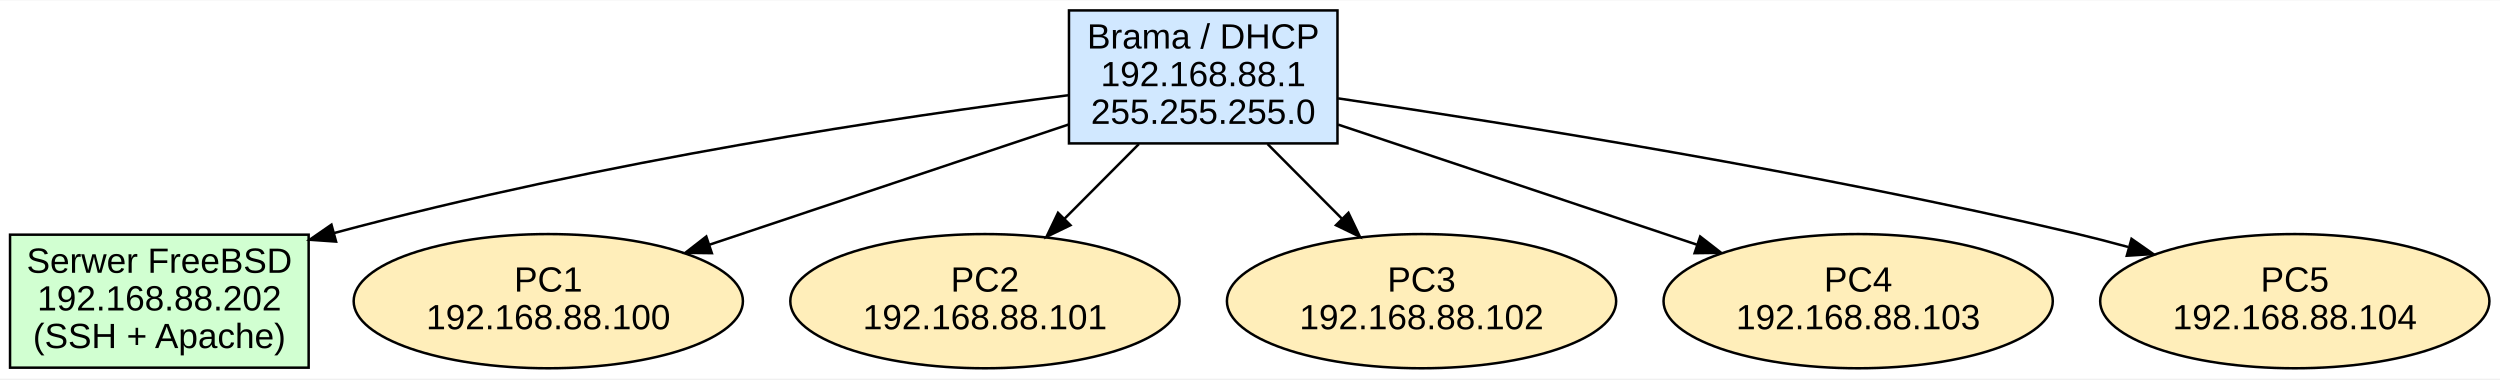
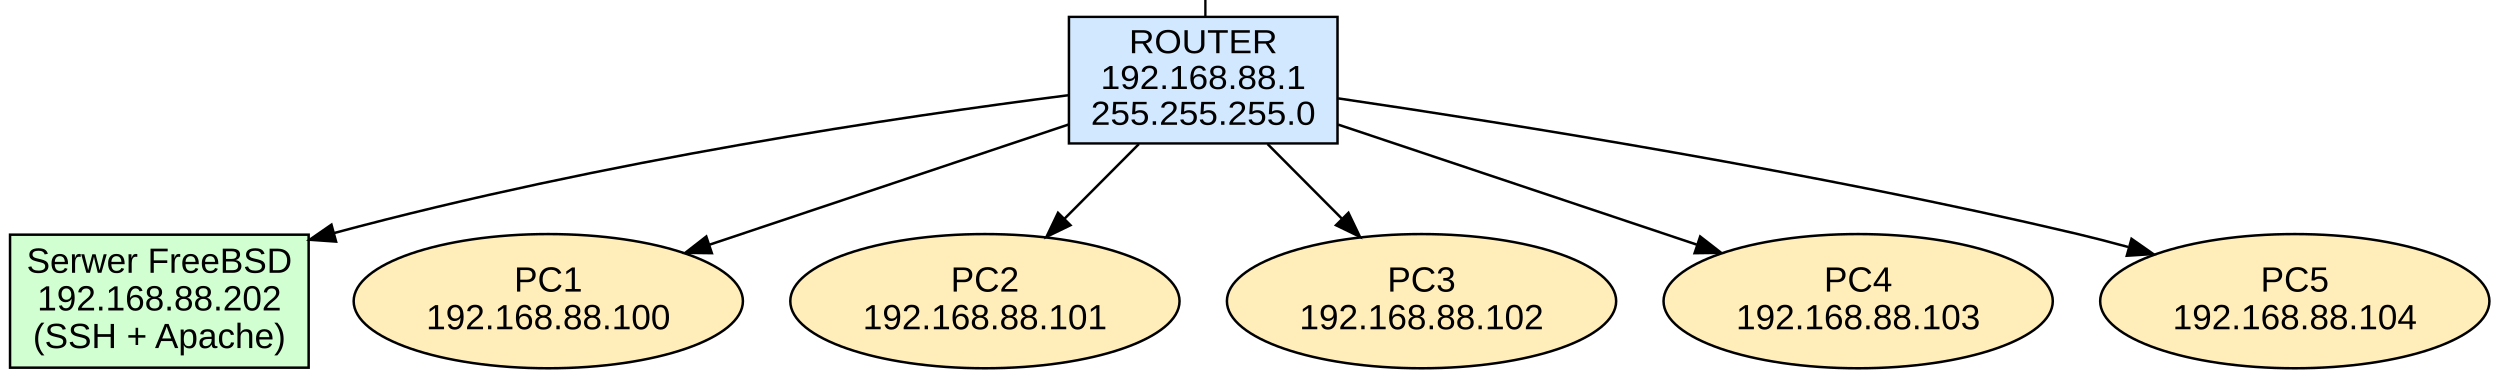
- <svg xmlns="http://www.w3.org/2000/svg" width="996pt" height="151pt" viewBox="0.00 0.00 996.28 150.74">
-   <g id="graph0" class="graph" transform="scale(1 1) rotate(0) translate(4 146.74)">
-     <polygon fill="white" stroke="transparent" points="-4,4 -4,-146.74 992.28,-146.74 992.28,4 -4,4" />
-     <g id="node1" class="node">
-       <polygon fill="#d1e8ff" stroke="black" points="529,-142.74 422,-142.74 422,-89.74 529,-89.74 529,-142.74" />
-       <text text-anchor="middle" x="475.5" y="-127.54" font-family="Arial" font-size="14.00">Brama / DHCP</text>
-       <text text-anchor="middle" x="475.5" y="-112.54" font-family="Arial" font-size="14.00">192.168.88.1</text>
-       <text text-anchor="middle" x="475.5" y="-97.54" font-family="Arial" font-size="14.00">255.255.255.0</text>
+ <svg xmlns="http://www.w3.org/2000/svg" width="996pt" height="151pt" viewBox="0.00 0.00 996.28 150.74" version="1.1" id="svg116">
+   <defs id="defs120">
+     </defs>
+   <rect style="fill:#ffffff;fill-opacity:1;stroke:#ffffff;stroke-width:1.387;stroke-linecap:square;stroke-miterlimit:0;stroke-dasharray:none;stroke-opacity:1" id="rect10761" width="1020.17" height="433.659" x="-11.191" y="-265.707" />
+   <polygon fill="#ffffff" stroke="transparent" points="992.28,-146.74 992.28,4 -4,4 -4,-146.74 " id="polygon4" transform="translate(4,146.74)" />
+   <g id="node1" class="node" transform="matrix(1.000228,0,0,0.9515816,3.891576,142.4071)">
+     <polygon fill="#d1e8ff" stroke="#000000" points="529,-89.74 529,-142.74 422,-142.74 422,-89.74 " id="polygon8" />
+     <text text-anchor="middle" x="475.5" y="-127.54" font-family="Arial" font-size="14px" id="text10">ROUTER</text>
+     <text text-anchor="middle" x="475.5" y="-112.54" font-family="Arial" font-size="14px" id="text12">192.168.88.1</text>
+     <text text-anchor="middle" x="475.5" y="-97.54" font-family="Arial" font-size="14px" id="text14">255.255.255.0</text>
+   </g>
+   <g id="node1-6" class="node" transform="matrix(1.002393,0,0,0.5519738,2.622787,18.79249)" style="fill:#d1e8ff;fill-opacity:1">
+     <polygon fill="#d1e8ff" stroke="#000000" points="422,-142.74 422,-89.74 529,-89.74 529,-142.74 " id="polygon8-9" style="fill:#d1e8ff;fill-opacity:1" />
+     <text text-anchor="middle" x="597.352" y="-97.024" font-family="Arial" font-size="17.588px" id="text10-1" style="fill:#000000;fill-opacity:1;stroke-width:1.256" transform="scale(0.7960129,1.256261)">204.11.113.42</text>
+     <text text-anchor="middle" x="475.5" y="-112.54" font-family="Arial" font-size="14px" id="text12-2" style="fill:#d1e8ff;fill-opacity:1">192.168.88.1</text>
+     <text text-anchor="middle" x="475.5" y="-97.54" font-family="Arial" font-size="14px" id="text14-7" style="fill:#000000;fill-opacity:1" />
+   </g>
+   <g id="node2" class="node" transform="translate(4,146.74)">
+     <polygon fill="#d1ffd1" stroke="#000000" points="0,-0.37 119,-0.37 119,-53.37 0,-53.37 " id="polygon19" />
+     <text text-anchor="middle" x="59.5" y="-38.17" font-family="Arial" font-size="14px" id="text21">Serwer FreeBSD</text>
+     <text text-anchor="middle" x="59.5" y="-23.17" font-family="Arial" font-size="14px" id="text23">192.168.88.202</text>
+     <text text-anchor="middle" x="59.5" y="-8.17" font-family="Arial" font-size="14px" id="text25">(SSH + Apache)</text>
+   </g>
+   <g id="edge1" class="edge" transform="translate(4,146.74)">
+     <path fill="none" stroke="#000000" d="m 421.74,-108.94 c -66.95,8.55 -184.77,25.91 -292.64,54.93" id="path30" />
+     <polygon fill="#000000" stroke="#000000" points="128.09,-57.36 129.93,-50.61 119.37,-51.35 " id="polygon32" />
+   </g>
+   <g id="node3" class="node" transform="translate(4,146.74)">
+     <ellipse fill="#ffeeba" stroke="#000000" cx="214.5" cy="-26.87" rx="77.56" ry="26.74" id="ellipse37" />
+     <text text-anchor="middle" x="214.5" y="-30.67" font-family="Arial" font-size="14px" id="text39">PC1</text>
+     <text text-anchor="middle" x="214.5" y="-15.67" font-family="Arial" font-size="14px" id="text41">192.168.88.100</text>
+   </g>
+   <g id="edge2" class="edge" transform="translate(4,146.74)">
+     <path fill="none" stroke="#000000" d="M 421.74,-97.24 C 380.26,-83.36 322.73,-64.1 278.81,-49.4" id="path46" />
+     <polygon fill="#000000" stroke="#000000" points="277.46,-52.64 279.68,-46 269.09,-46.14 " id="polygon48" />
+   </g>
+   <g id="node4" class="node" transform="translate(4,146.74)">
+     <ellipse fill="#ffeeba" stroke="#000000" cx="388.5" cy="-26.87" rx="77.56" ry="26.74" id="ellipse53" />
+     <text text-anchor="middle" x="388.5" y="-30.67" font-family="Arial" font-size="14px" id="text55">PC2</text>
+     <text text-anchor="middle" x="388.5" y="-15.67" font-family="Arial" font-size="14px" id="text57">192.168.88.101</text>
+   </g>
+   <g id="edge3" class="edge" transform="translate(4,146.74)">
+     <path fill="none" stroke="#000000" d="m 449.87,-89.5 c -9.27,9.31 -19.84,19.93 -29.58,29.7" id="path62" />
+     <polygon fill="#000000" stroke="#000000" points="417.63,-62.08 422.59,-57.14 413.05,-52.53 " id="polygon64" />
+   </g>
+   <g id="node5" class="node" transform="translate(4,146.74)">
+     <ellipse fill="#ffeeba" stroke="#000000" cx="562.5" cy="-26.87" rx="77.56" ry="26.74" id="ellipse69" />
+     <text text-anchor="middle" x="562.5" y="-30.67" font-family="Arial" font-size="14px" id="text71">PC3</text>
+     <text text-anchor="middle" x="562.5" y="-15.67" font-family="Arial" font-size="14px" id="text73">192.168.88.102</text>
+   </g>
+   <g id="edge4" class="edge" transform="translate(4,146.74)">
+     <path fill="none" stroke="#000000" d="m 501.13,-89.5 c 9.27,9.31 19.84,19.93 29.58,29.7" id="path78" />
+     <polygon fill="#000000" stroke="#000000" points="528.41,-57.14 533.37,-62.08 537.95,-52.53 " id="polygon80" />
+   </g>
+   <g id="node6" class="node" transform="translate(4,146.74)">
+     <ellipse fill="#ffeeba" stroke="#000000" cx="736.5" cy="-26.87" rx="77.56" ry="26.74" id="ellipse85" />
+     <text text-anchor="middle" x="736.5" y="-30.67" font-family="Arial" font-size="14px" id="text87">PC4</text>
+     <text text-anchor="middle" x="736.5" y="-15.67" font-family="Arial" font-size="14px" id="text89">192.168.88.103</text>
+   </g>
+   <g id="edge5" class="edge" transform="translate(4,146.74)">
+     <path fill="none" stroke="#000000" d="m 529.26,-97.24 c 41.48,13.88 99.01,33.14 142.93,47.84" id="path94" />
+     <polygon fill="#000000" stroke="#000000" points="671.32,-46 673.54,-52.64 681.91,-46.14 " id="polygon96" />
+   </g>
+   <g id="node7" class="node" transform="translate(4,146.74)">
+     <ellipse fill="#ffeeba" stroke="#000000" cx="910.5" cy="-26.87" rx="77.56" ry="26.74" id="ellipse101" />
+     <text text-anchor="middle" x="910.5" y="-30.67" font-family="Arial" font-size="14px" id="text103">PC5</text>
+     <text text-anchor="middle" x="910.5" y="-15.67" font-family="Arial" font-size="14px" id="text105">192.168.88.104</text>
+   </g>
+   <g id="edge6" class="edge" transform="translate(4,146.74)">
+     <path fill="none" stroke="#000000" d="m 529.25,-107.69 c 68.7,10.1 191.1,29.58 294.25,53.95 6.7,1.58 13.64,3.38 20.55,5.27" id="path110" />
+     <polygon fill="#000000" stroke="#000000" points="843.55,-44.98 845.44,-51.72 854.12,-45.65 " id="polygon112" />
+   </g>
+   <text xml:space="preserve" style="font-size:14.004px;fill:#000000;fill-opacity:1;stroke:none;stroke-width:1.134;stroke-linecap:square;stroke-miterlimit:0" x="455.309" y="-150.874" id="text1798">
+     <tspan id="tspan1796" style="stroke-width:1.134;fill:#000000;fill-opacity:1" x="455.309" y="-150.874" />
+   </text>
+   <text xml:space="preserve" style="font-size:14.004px;line-height:45.3;fill:#000000;fill-opacity:1;stroke:none;stroke-width:1.134;stroke-linecap:square;stroke-miterlimit:0" x="456.095" y="-124.282" id="text2270">
+     <tspan id="tspan2268" style="stroke-width:1.134" x="456.095" y="-124.282" />
+   </text>
+   <g id="g3842" transform="translate(2.75631,-58.22955)">
+     <g id="g1692" transform="rotate(158.1657,479.5902,-123.0404)">
+       <g id="g1614">
+         <path id="path1685" style="fill:#d1e8ff;stroke-width:1.134;stroke-linecap:square;stroke-miterlimit:0" d="m 497.355,-143.352 a 40.83,40.83 0 0 1 -40.83,40.83 40.83,40.83 0 0 1 -40.83,-40.83 40.83,40.83 0 0 1 40.83,-40.83 40.83,40.83 0 0 1 40.83,40.83 z" />
+         <path id="path1682" style="fill:#d1e8ff;stroke-width:1.134;stroke-linecap:square;stroke-miterlimit:0" d="m 543.308,-143.061 a 40.83,40.83 0 0 1 -40.83,40.83 40.83,40.83 0 0 1 -40.83,-40.83 40.83,40.83 0 0 1 40.83,-40.83 40.83,40.83 0 0 1 40.83,40.83 z" />
+         <path id="path1679" style="fill:#d1e8ff;stroke-width:1.134;stroke-linecap:square;stroke-miterlimit:0" d="m 497.532,-103.02 a 40.83,40.83 0 0 1 -40.83,40.83 40.83,40.83 0 0 1 -40.83,-40.83 40.83,40.83 0 0 1 40.83,-40.83 40.83,40.83 0 0 1 40.83,40.83 z" />
+         <path id="path1676" style="fill:#d1e8ff;stroke-width:1.134;stroke-linecap:square;stroke-miterlimit:0" d="m 543.485,-102.729 a 40.83,40.83 0 0 1 -40.83,40.83 40.83,40.83 0 0 1 -40.83,-40.83 40.83,40.83 0 0 1 40.83,-40.83 40.83,40.83 0 0 1 40.83,40.83 z" />
+       </g>
    </g>
-     <g id="node2" class="node">
-       <polygon fill="#d1ffd1" stroke="black" points="119,-53.37 0,-53.37 0,-0.37 119,-0.37 119,-53.37" />
-       <text text-anchor="middle" x="59.5" y="-38.17" font-family="Arial" font-size="14.00">Serwer FreeBSD</text>
-       <text text-anchor="middle" x="59.5" y="-23.17" font-family="Arial" font-size="14.00">192.168.88.202</text>
-       <text text-anchor="middle" x="59.5" y="-8.17" font-family="Arial" font-size="14.00">(SSH + Apache)</text>
-     </g>
-     <g id="edge1" class="edge">
-       <path fill="none" stroke="black" d="M421.74,-108.94C354.79,-100.39 236.97,-83.03 129.1,-54.01" />
-       <polygon fill="black" stroke="black" points="129.93,-50.61 119.37,-51.35 128.09,-57.36 129.93,-50.61" />
-     </g>
-     <g id="node3" class="node">
-       <ellipse fill="#ffeeba" stroke="black" cx="214.5" cy="-26.87" rx="77.56" ry="26.74" />
-       <text text-anchor="middle" x="214.5" y="-30.67" font-family="Arial" font-size="14.00">PC1</text>
-       <text text-anchor="middle" x="214.5" y="-15.67" font-family="Arial" font-size="14.00">192.168.88.100</text>
-     </g>
-     <g id="edge2" class="edge">
-       <path fill="none" stroke="black" d="M421.74,-97.24C380.26,-83.36 322.73,-64.1 278.81,-49.4" />
-       <polygon fill="black" stroke="black" points="279.68,-46 269.09,-46.14 277.46,-52.64 279.68,-46" />
-     </g>
-     <g id="node4" class="node">
-       <ellipse fill="#ffeeba" stroke="black" cx="388.5" cy="-26.87" rx="77.56" ry="26.74" />
-       <text text-anchor="middle" x="388.5" y="-30.67" font-family="Arial" font-size="14.00">PC2</text>
-       <text text-anchor="middle" x="388.5" y="-15.67" font-family="Arial" font-size="14.00">192.168.88.101</text>
-     </g>
-     <g id="edge3" class="edge">
-       <path fill="none" stroke="black" d="M449.87,-89.5C440.6,-80.19 430.03,-69.57 420.29,-59.8" />
-       <polygon fill="black" stroke="black" points="422.59,-57.14 413.05,-52.53 417.63,-62.08 422.59,-57.14" />
-     </g>
-     <g id="node5" class="node">
-       <ellipse fill="#ffeeba" stroke="black" cx="562.5" cy="-26.87" rx="77.56" ry="26.74" />
-       <text text-anchor="middle" x="562.5" y="-30.67" font-family="Arial" font-size="14.00">PC3</text>
-       <text text-anchor="middle" x="562.5" y="-15.67" font-family="Arial" font-size="14.00">192.168.88.102</text>
-     </g>
-     <g id="edge4" class="edge">
-       <path fill="none" stroke="black" d="M501.13,-89.5C510.4,-80.19 520.97,-69.57 530.71,-59.8" />
-       <polygon fill="black" stroke="black" points="533.37,-62.08 537.95,-52.53 528.41,-57.14 533.37,-62.08" />
-     </g>
-     <g id="node6" class="node">
-       <ellipse fill="#ffeeba" stroke="black" cx="736.5" cy="-26.87" rx="77.56" ry="26.74" />
-       <text text-anchor="middle" x="736.5" y="-30.67" font-family="Arial" font-size="14.00">PC4</text>
-       <text text-anchor="middle" x="736.5" y="-15.67" font-family="Arial" font-size="14.00">192.168.88.103</text>
-     </g>
-     <g id="edge5" class="edge">
-       <path fill="none" stroke="black" d="M529.26,-97.24C570.74,-83.36 628.27,-64.1 672.19,-49.4" />
-       <polygon fill="black" stroke="black" points="673.54,-52.64 681.91,-46.14 671.32,-46 673.54,-52.64" />
-     </g>
-     <g id="node7" class="node">
-       <ellipse fill="#ffeeba" stroke="black" cx="910.5" cy="-26.87" rx="77.56" ry="26.74" />
-       <text text-anchor="middle" x="910.5" y="-30.67" font-family="Arial" font-size="14.00">PC5</text>
-       <text text-anchor="middle" x="910.5" y="-15.67" font-family="Arial" font-size="14.00">192.168.88.104</text>
-     </g>
-     <g id="edge6" class="edge">
-       <path fill="none" stroke="black" d="M529.25,-107.69C597.95,-97.59 720.35,-78.11 823.5,-53.74 830.2,-52.16 837.14,-50.36 844.05,-48.47" />
-       <polygon fill="black" stroke="black" points="845.44,-51.72 854.12,-45.65 843.55,-44.98 845.44,-51.72" />
-     </g>
+     <text xml:space="preserve" style="font-size:14.004px;fill:#000000;fill-opacity:1;stroke:none;stroke-width:1.134;stroke-linecap:square;stroke-miterlimit:0" x="455.526" y="-128.75" id="text3832">
+       <tspan id="tspan3830" style="stroke-width:1.134" x="455.526" y="-128.75">WLAN</tspan>
+     </text>
  </g>
+   <text xml:space="preserve" style="font-size:14.004px;fill:#000000;fill-opacity:1;stroke:none;stroke-width:1.134;stroke-linecap:square;stroke-miterlimit:0" x="448.299" y="-33.694" id="text9139">
+     <tspan id="tspan9137" style="stroke-width:1.134" x="448.299" y="-33.694">MODEM</tspan>
+   </text>
+   <path style="fill:#000000;fill-opacity:1;stroke:#000000;stroke-width:0.934;stroke-linecap:square;stroke-miterlimit:0;stroke-dasharray:none;stroke-opacity:1" d="m 480.357,-30.548 c 0,12.24 0,24.48 0,36.719" id="path10743" />
+   <path style="fill:#000000;fill-opacity:1;stroke:#000000;stroke-width:0.934;stroke-linecap:square;stroke-miterlimit:0;stroke-dasharray:none;stroke-opacity:1" d="m 480.735,-115.041 c 0,18.305 0,36.609 0,54.913" id="path10747" />
</svg>
